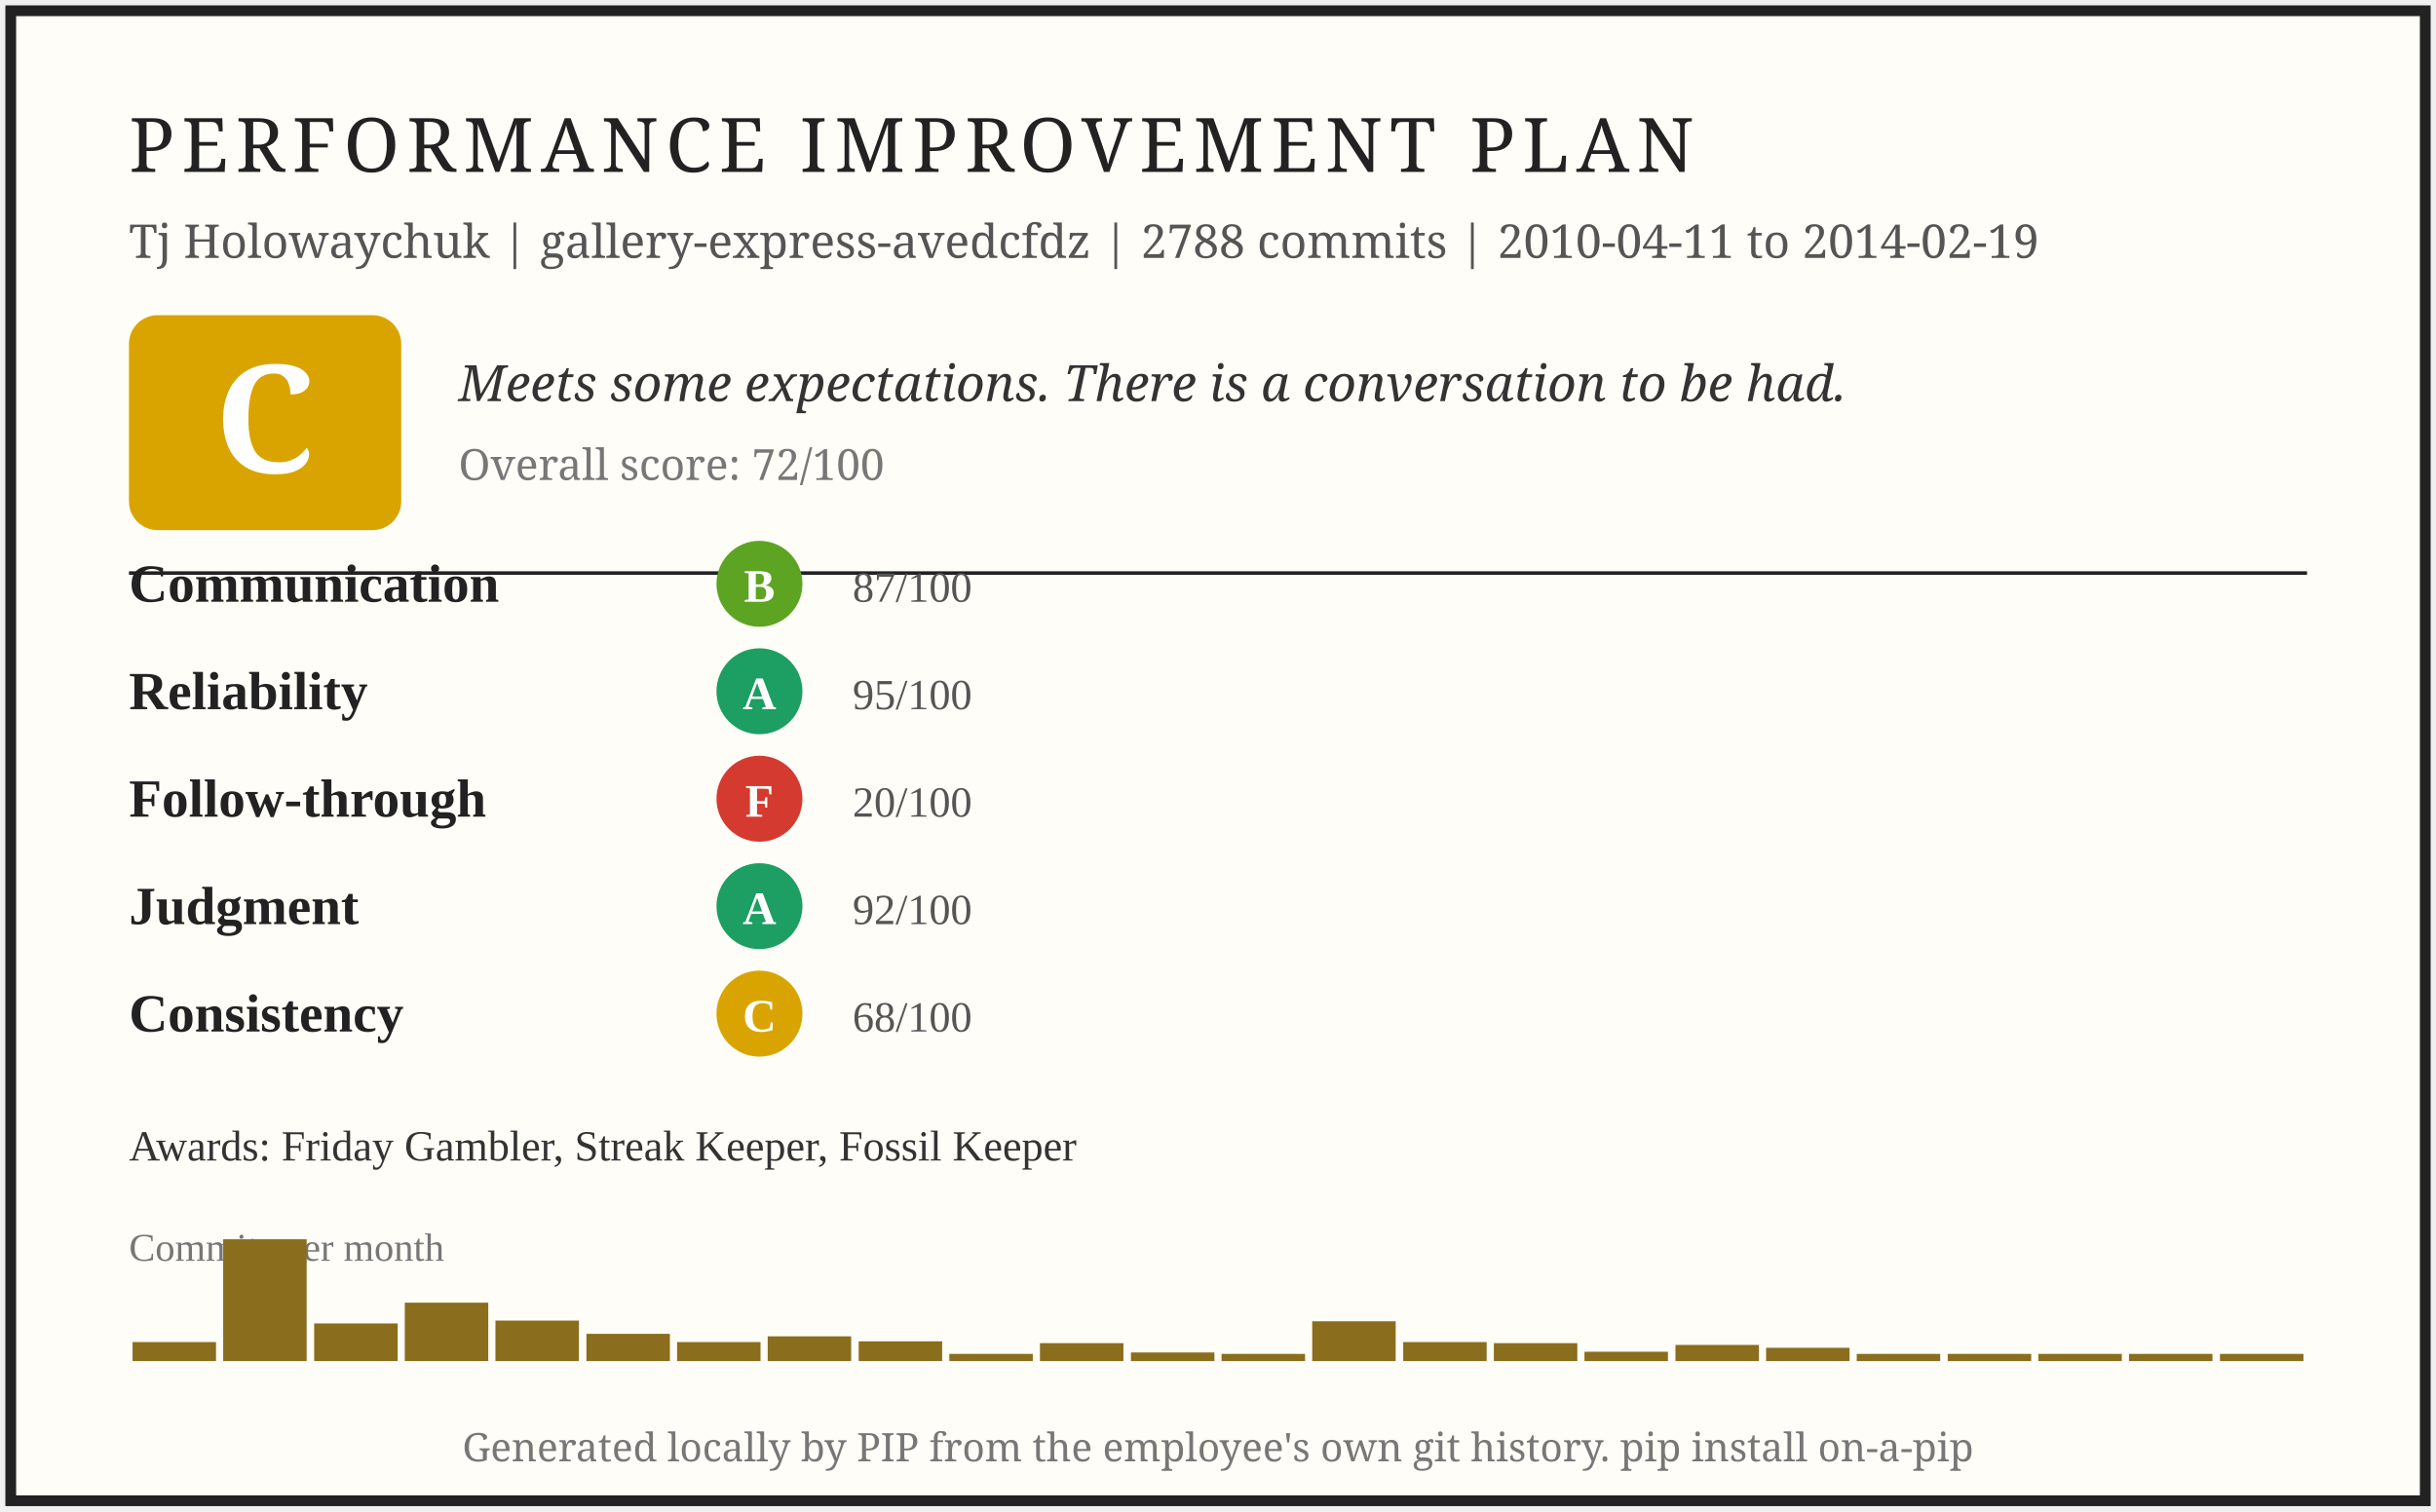
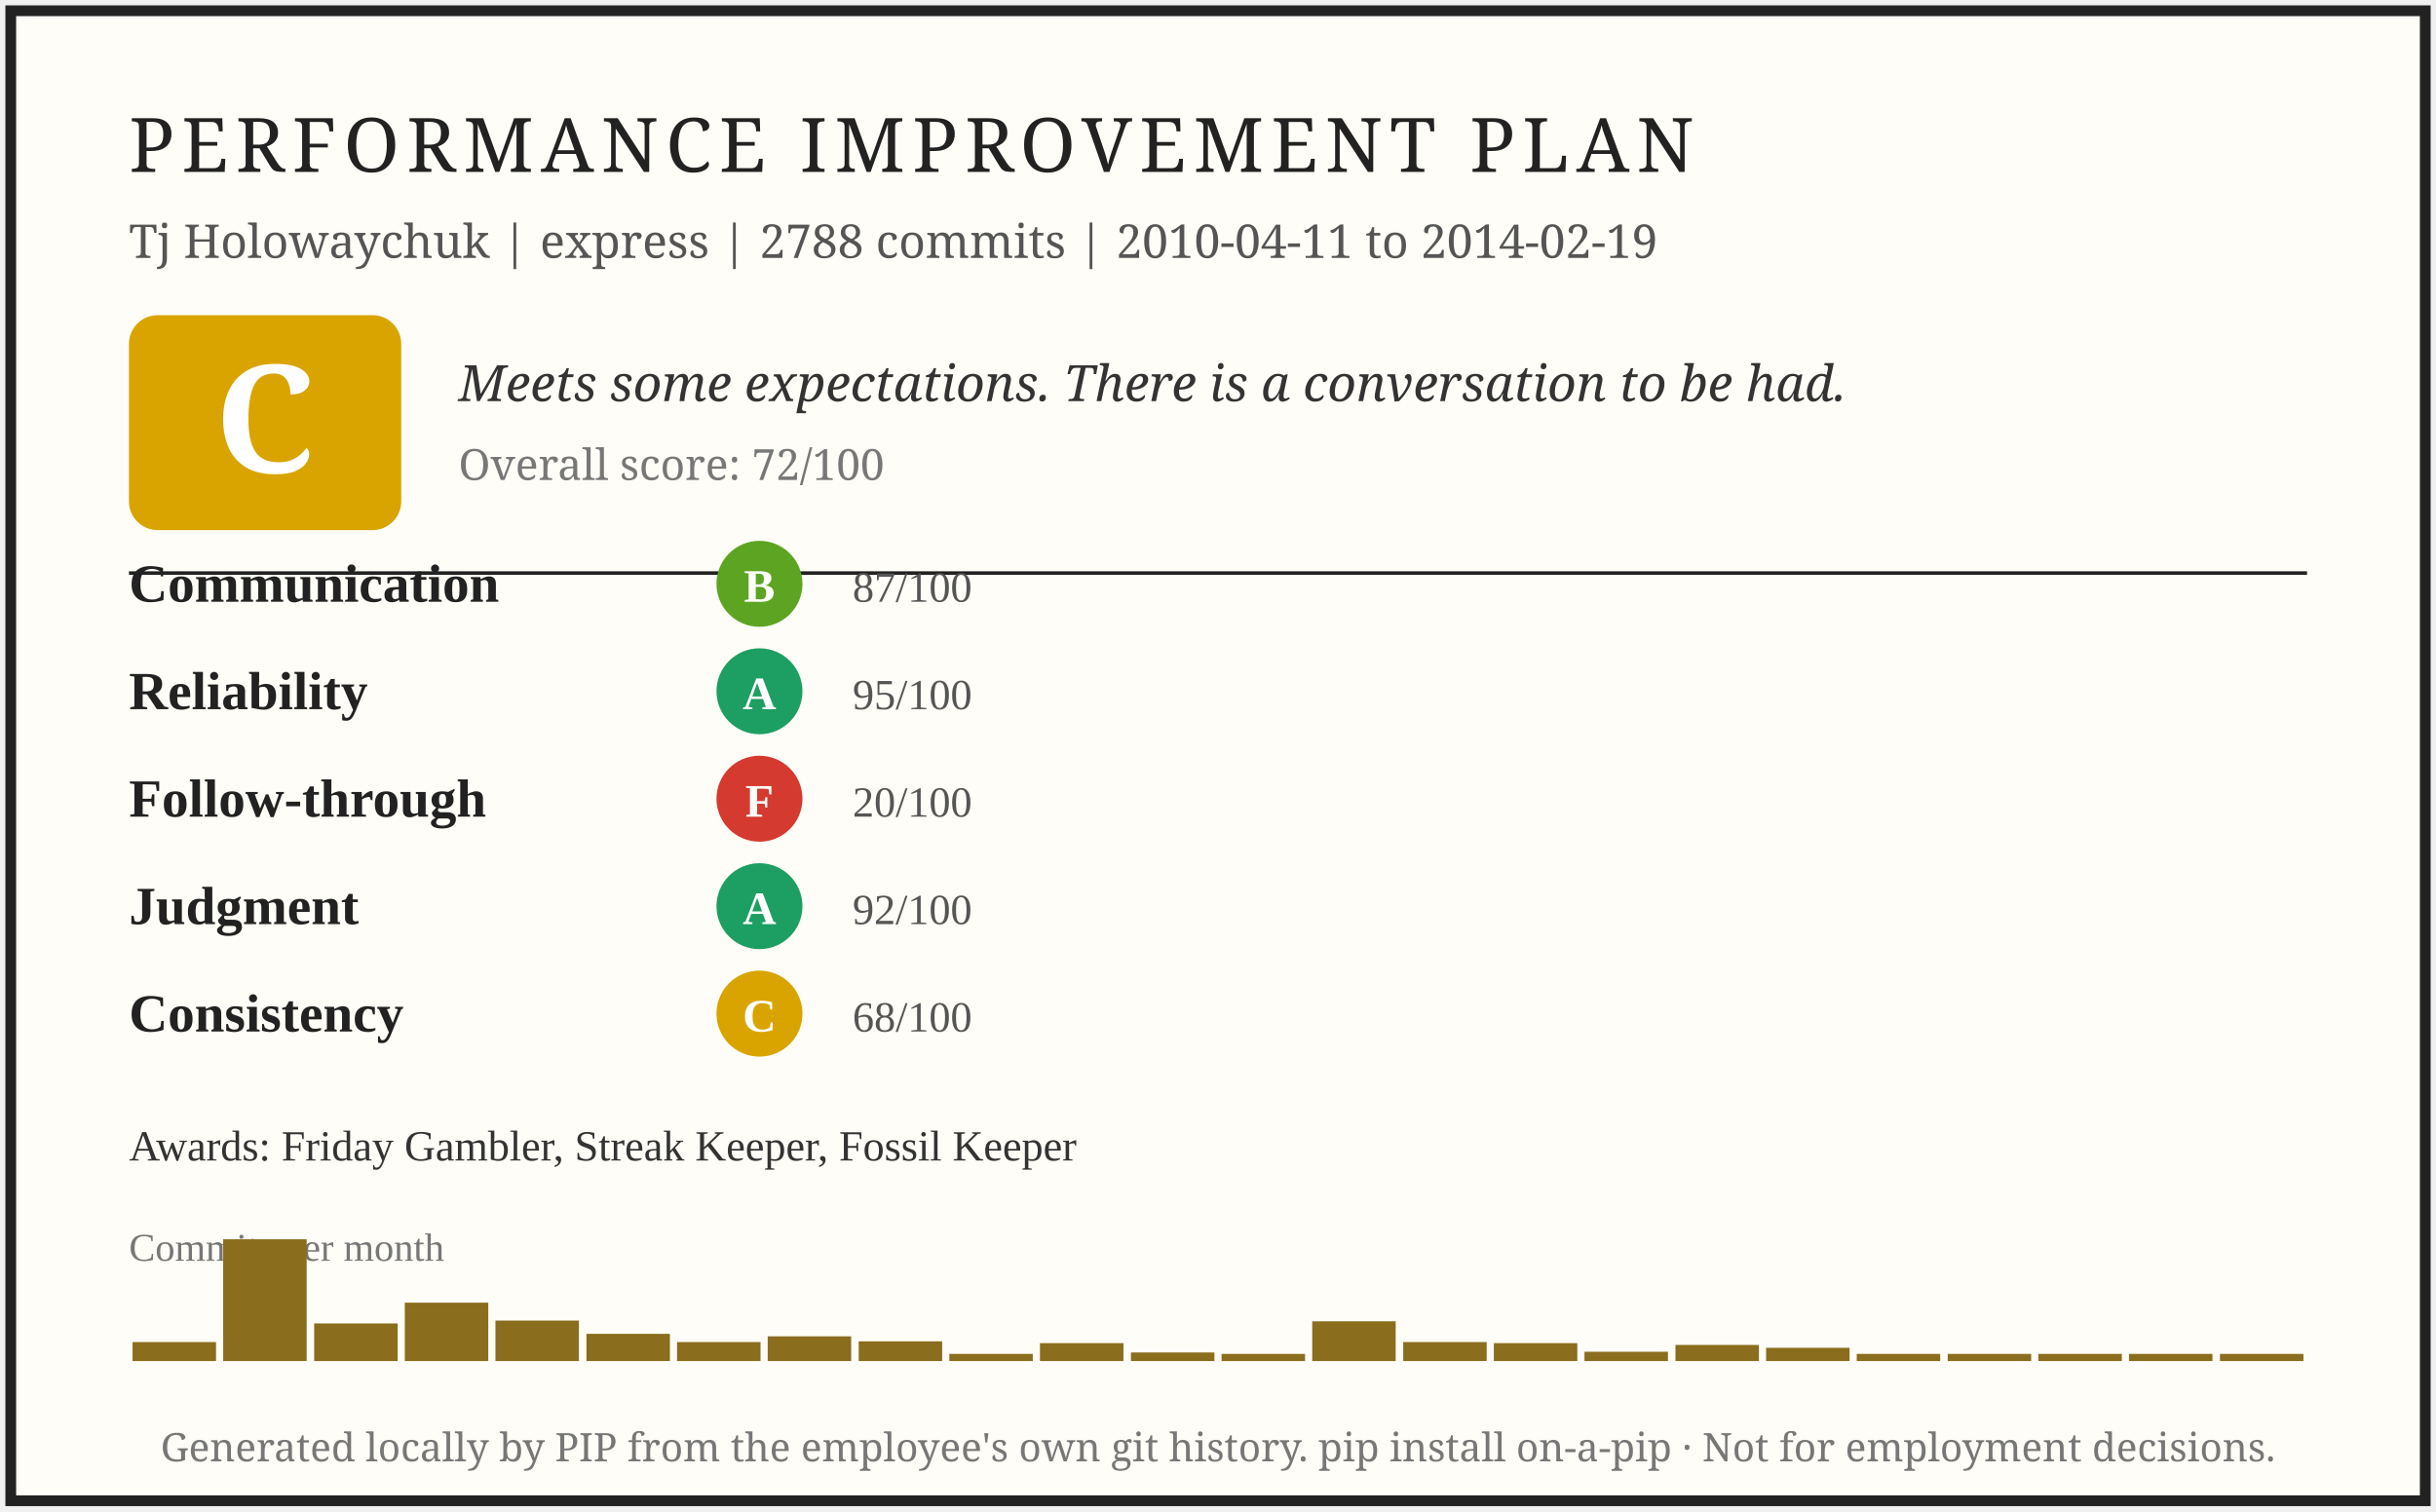
<svg xmlns="http://www.w3.org/2000/svg" width="680" height="422" viewBox="0 0 680 422" role="img" aria-label="PIP report card for Tj Holowaychuk">
  <rect x="3" y="3" width="674" height="416" fill="#fffdf7" stroke="#222" stroke-width="3" />
  <text x="36" y="48" font-family="Georgia, serif" font-size="21" letter-spacing="2" fill="#222">PERFORMANCE IMPROVEMENT PLAN</text>
-   <text x="36" y="72" font-family="Georgia, serif" font-size="13" fill="#555">Tj Holowaychuk | gallery-express-avedcfdz | 2788 commits | 2010-04-11 to 2014-02-19</text>
+   <text x="36" y="72" font-family="Georgia, serif" font-size="13" fill="#555">Tj Holowaychuk | express | 2788 commits | 2010-04-11 to 2014-02-19</text>
  <rect x="36" y="88" width="76" height="60" rx="8" fill="#d9a400" />
  <text x="74" y="132" font-family="Georgia, serif" font-size="42" font-weight="bold" fill="#fff" text-anchor="middle">C</text>
  <text x="128" y="112" font-family="Georgia, serif" font-size="14" font-style="italic" fill="#333">Meets some expectations. There is a conversation to be had.</text>
  <text x="128" y="134" font-family="Georgia, serif" font-size="12" fill="#777">Overall score: 72/100</text>
  <line x1="36" y1="160" x2="644" y2="160" stroke="#222" stroke-width="1" />
  <text x="36" y="168" font-size="15" font-weight="bold" fill="#222">Communication</text>
  <circle cx="212" cy="163" r="12" fill="#5da423" />
  <text x="212" y="168" font-size="13" font-weight="bold" fill="#fff" text-anchor="middle">B</text>
  <text x="238" y="168" font-size="12" fill="#555">87/100</text>
  <text x="36" y="198" font-size="15" font-weight="bold" fill="#222">Reliability</text>
  <circle cx="212" cy="193" r="12" fill="#1d9e62" />
  <text x="212" y="198" font-size="13" font-weight="bold" fill="#fff" text-anchor="middle">A</text>
  <text x="238" y="198" font-size="12" fill="#555">95/100</text>
  <text x="36" y="228" font-size="15" font-weight="bold" fill="#222">Follow-through</text>
  <circle cx="212" cy="223" r="12" fill="#d43a2f" />
  <text x="212" y="228" font-size="13" font-weight="bold" fill="#fff" text-anchor="middle">F</text>
  <text x="238" y="228" font-size="12" fill="#555">20/100</text>
  <text x="36" y="258" font-size="15" font-weight="bold" fill="#222">Judgment</text>
  <circle cx="212" cy="253" r="12" fill="#1d9e62" />
  <text x="212" y="258" font-size="13" font-weight="bold" fill="#fff" text-anchor="middle">A</text>
  <text x="238" y="258" font-size="12" fill="#555">92/100</text>
  <text x="36" y="288" font-size="15" font-weight="bold" fill="#222">Consistency</text>
  <circle cx="212" cy="283" r="12" fill="#d9a400" />
  <text x="212" y="288" font-size="13" font-weight="bold" fill="#fff" text-anchor="middle">C</text>
  <text x="238" y="288" font-size="12" fill="#555">68/100</text>
  <text x="36" y="324" font-size="12" fill="#333">Awards: Friday Gambler, Streak Keeper, Fossil Keeper</text>
  <text x="36" y="352" font-size="11" fill="#777">Commits per month</text>
  <rect x="37.0" y="374.7" width="23.3" height="5.3" fill="#8a6d1d" />
  <rect x="62.3" y="346.0" width="23.3" height="34.0" fill="#8a6d1d" />
  <rect x="87.7" y="369.5" width="23.3" height="10.5" fill="#8a6d1d" />
  <rect x="113.0" y="363.7" width="23.3" height="16.3" fill="#8a6d1d" />
  <rect x="138.3" y="368.7" width="23.3" height="11.3" fill="#8a6d1d" />
  <rect x="163.7" y="372.4" width="23.3" height="7.6" fill="#8a6d1d" />
  <rect x="189.0" y="374.7" width="23.3" height="5.3" fill="#8a6d1d" />
  <rect x="214.3" y="373.1" width="23.3" height="6.9" fill="#8a6d1d" />
  <rect x="239.7" y="374.5" width="23.3" height="5.5" fill="#8a6d1d" />
  <rect x="265.0" y="378.0" width="23.3" height="2.0" fill="#8a6d1d" />
  <rect x="290.3" y="375.0" width="23.3" height="5.0" fill="#8a6d1d" />
  <rect x="315.7" y="377.6" width="23.3" height="2.4" fill="#8a6d1d" />
  <rect x="341.0" y="378.0" width="23.3" height="2.0" fill="#8a6d1d" />
  <rect x="366.3" y="368.9" width="23.3" height="11.1" fill="#8a6d1d" />
  <rect x="391.7" y="374.7" width="23.3" height="5.3" fill="#8a6d1d" />
  <rect x="417.0" y="375.0" width="23.3" height="5.0" fill="#8a6d1d" />
  <rect x="442.3" y="377.4" width="23.3" height="2.6" fill="#8a6d1d" />
  <rect x="467.7" y="375.5" width="23.3" height="4.5" fill="#8a6d1d" />
  <rect x="493.0" y="376.3" width="23.3" height="3.7" fill="#8a6d1d" />
  <rect x="518.3" y="378.0" width="23.3" height="2.0" fill="#8a6d1d" />
  <rect x="543.7" y="378.0" width="23.3" height="2.0" fill="#8a6d1d" />
  <rect x="569.0" y="378.0" width="23.3" height="2.0" fill="#8a6d1d" />
  <rect x="594.3" y="378.0" width="23.3" height="2.0" fill="#8a6d1d" />
  <rect x="619.7" y="378.0" width="23.3" height="2.0" fill="#8a6d1d" />
-   <text x="340" y="408" font-family="Georgia, serif" font-size="11" fill="#777" text-anchor="middle">Generated locally by PIP from the employee's own git history. pip install on-a-pip</text>
+   <text x="340" y="408" font-family="Georgia, serif" font-size="11" fill="#777" text-anchor="middle">Generated locally by PIP from the employee's own git history. pip install on-a-pip · Not for employment decisions.</text>
</svg>
